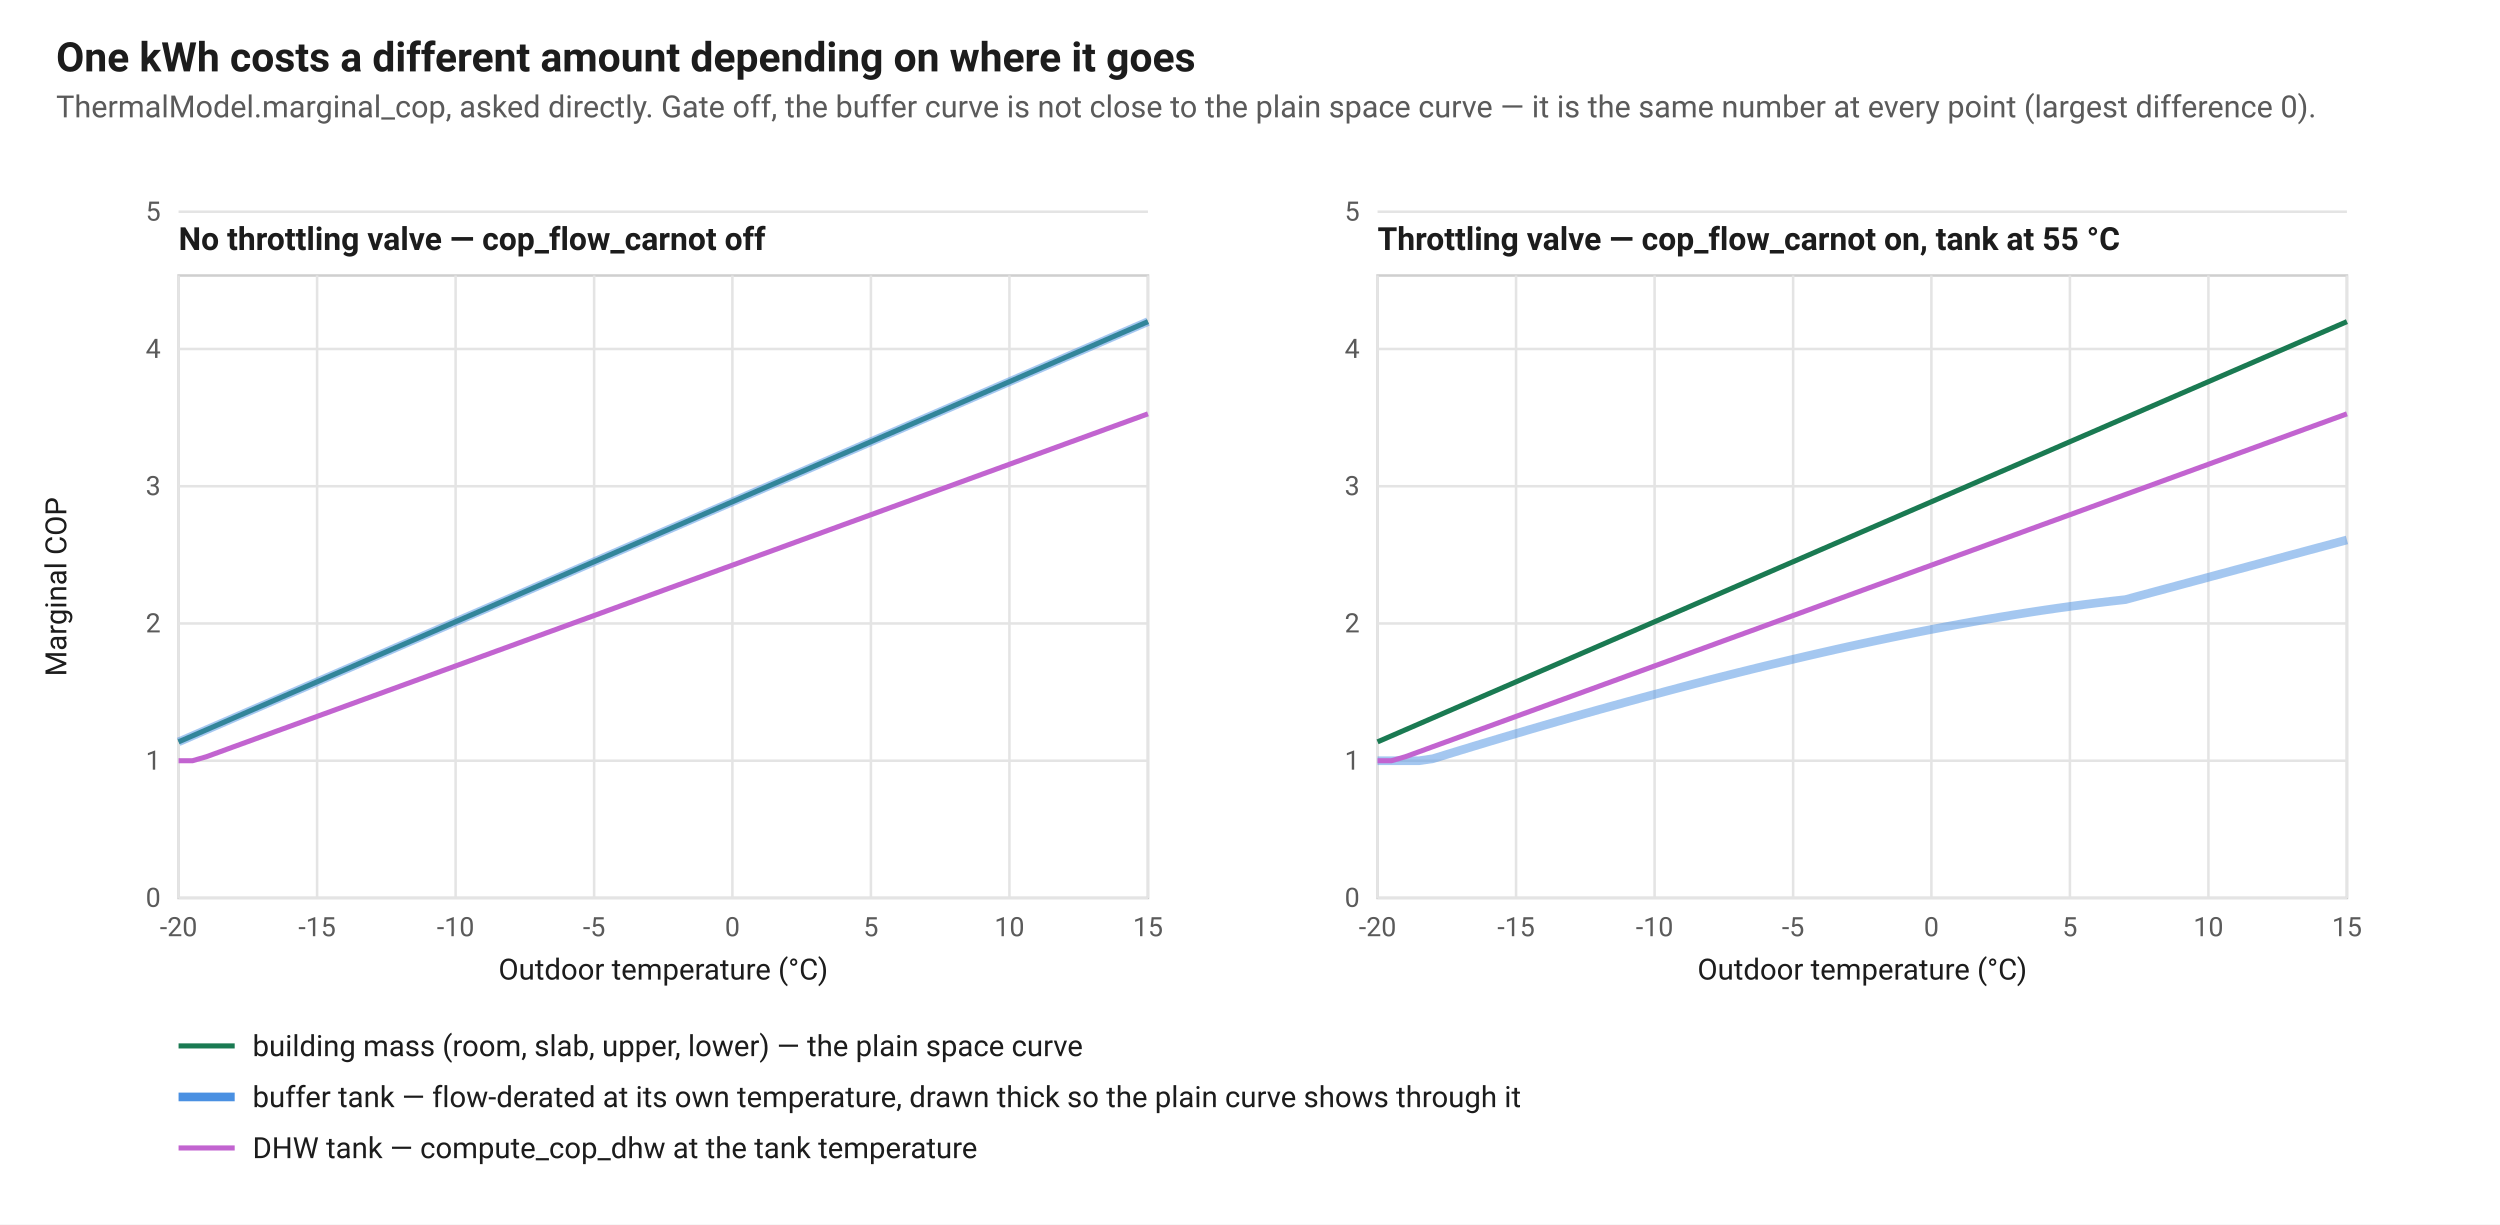
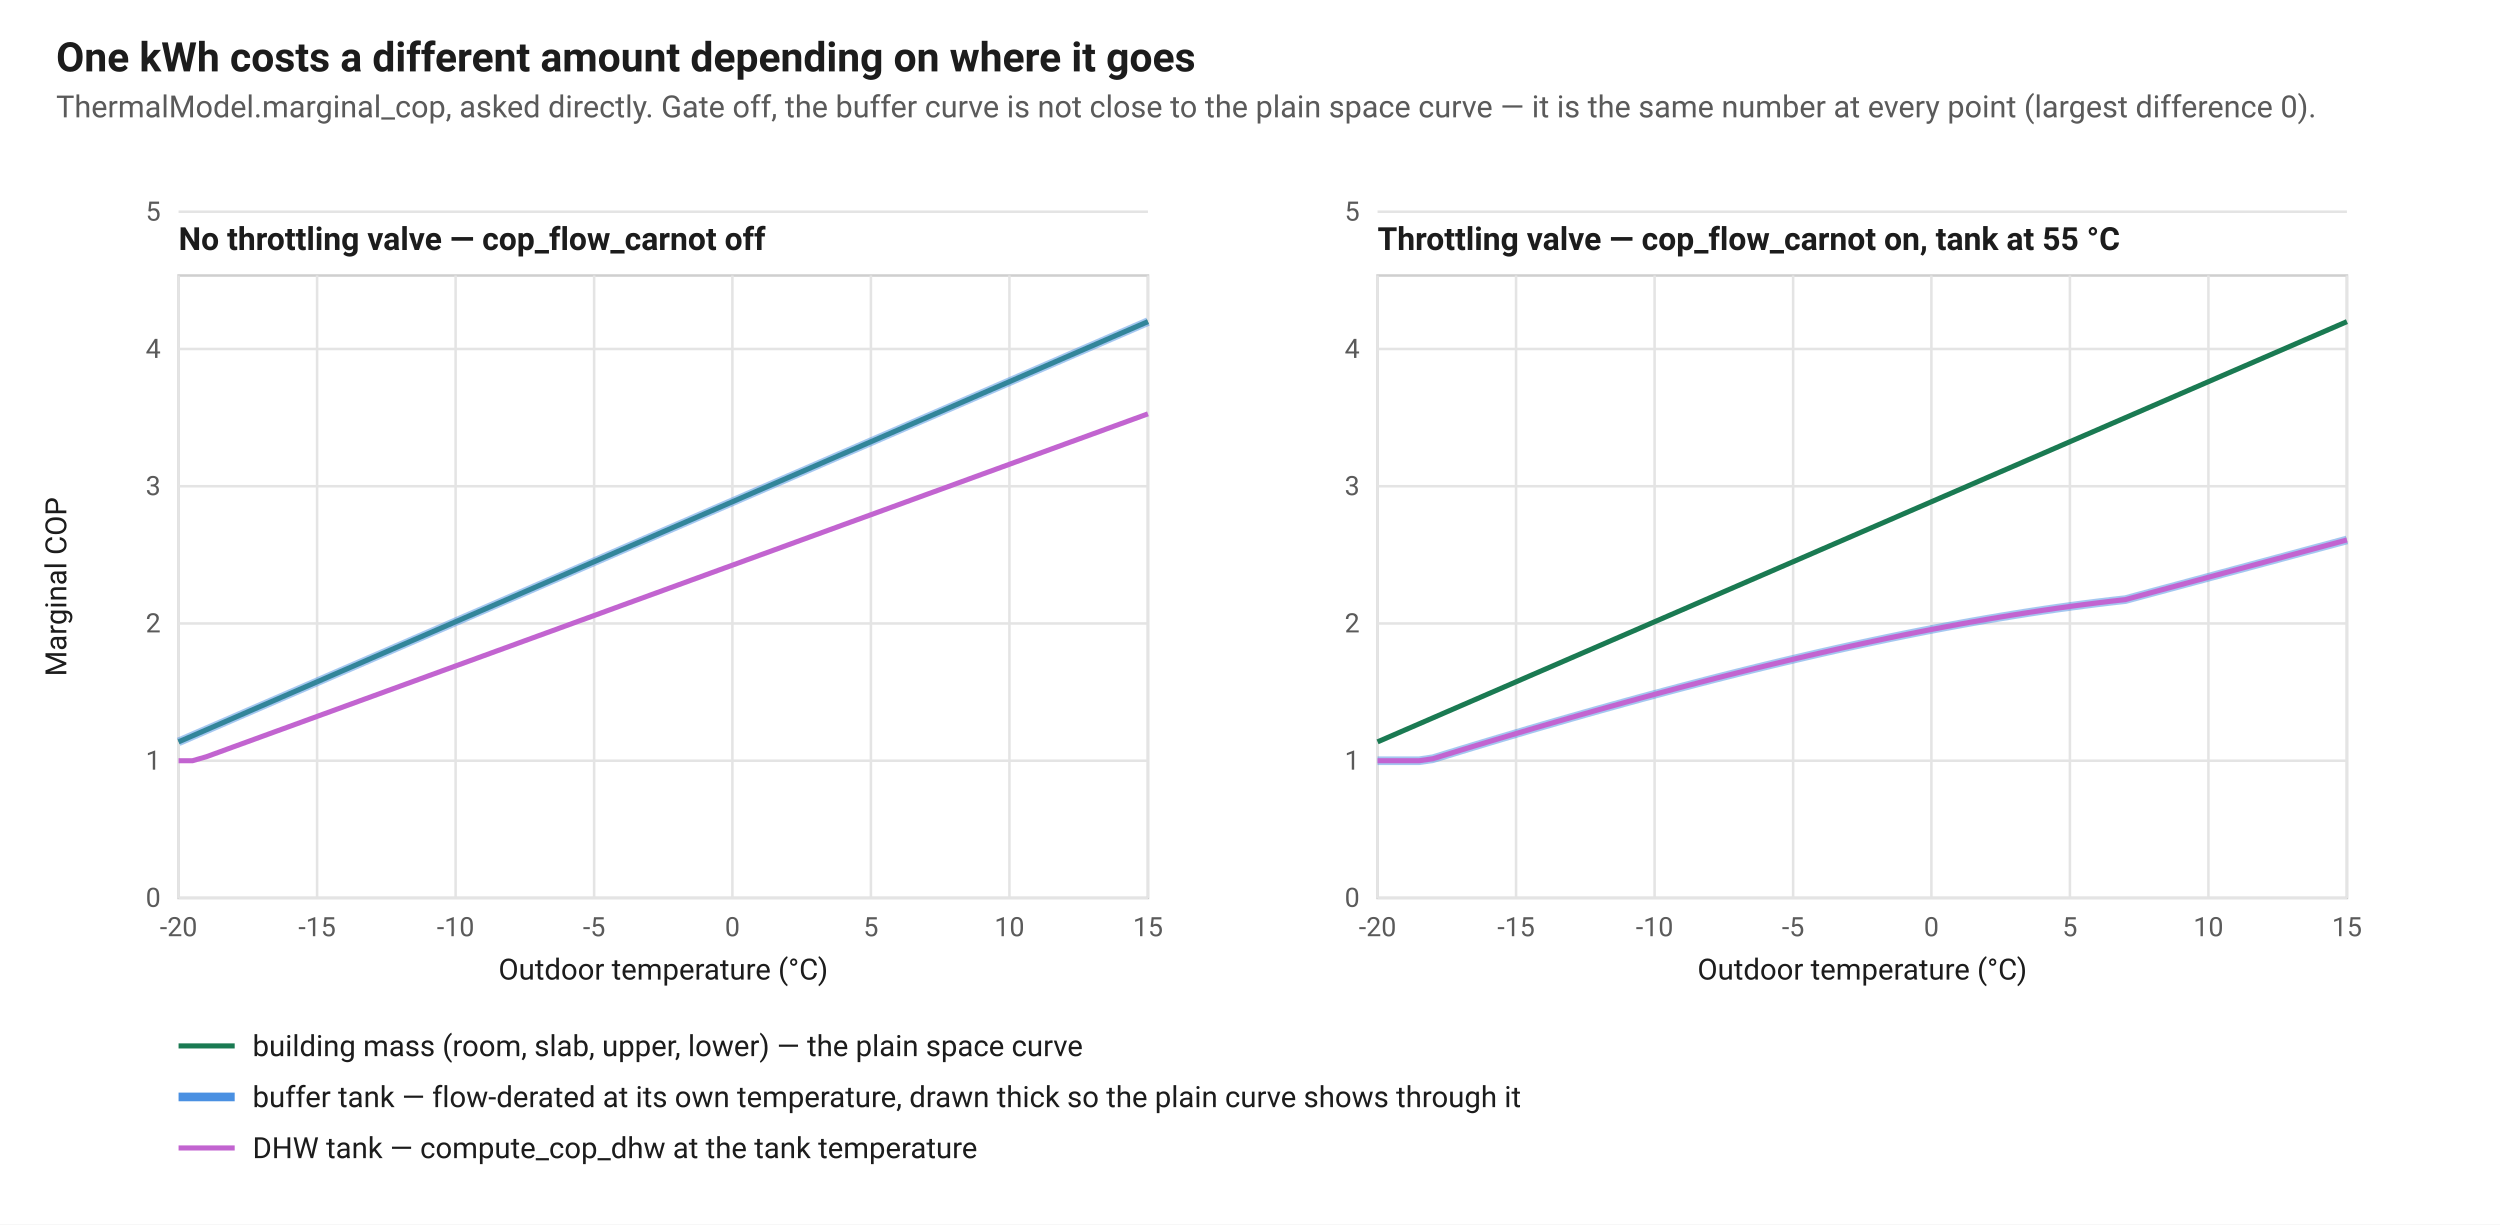
<svg xmlns="http://www.w3.org/2000/svg" viewBox="0 0 980 480" role="img" aria-label="Two plots of marginal COP against outdoor temperature from minus 20 to plus 15 degrees. Left, with the throttling-valve gate off: the buffer-tank curve lies exactly on the building-mass curve, and only the hot-water tank sits lower. Right, with the gate on: the buffer tank is derated below the building-mass curve because it charges at its own temperature.">
  <style>text { font-family: -apple-system, "Segoe UI", Roboto, Helvetica, Arial, sans-serif; }</style>
  <rect x="0" y="0" width="100%" height="100%" fill="#ffffff" />
  <text x="22" y="28" font-size="16" font-weight="700" fill="#1c1c1c">One kWh costs a different amount depending on where it goes</text>
  <text x="22" y="46" font-size="12" fill="#5a5a5a">ThermalModel.marginal_cop, asked directly. Gate off, the buffer curve is not close to the plain space curve — it is the same number at every point (largest difference 0).</text>
  <text x="70" y="98" font-size="12.5" font-weight="700" fill="#1c1c1c">No throttling valve — cop_flow_carnot off</text>
  <rect x="70" y="108" width="380" height="244" fill="#ffffff" stroke="#cfcfcf" />
  <line x1="70.0" y1="108" x2="70.0" y2="352" stroke="#e4e4e4" />
  <text x="70.0" y="367" font-size="10.5" text-anchor="middle" fill="#5a5a5a">-20</text>
  <line x1="124.3" y1="108" x2="124.3" y2="352" stroke="#e4e4e4" />
  <text x="124.3" y="367" font-size="10.5" text-anchor="middle" fill="#5a5a5a">-15</text>
  <line x1="178.6" y1="108" x2="178.6" y2="352" stroke="#e4e4e4" />
  <text x="178.6" y="367" font-size="10.5" text-anchor="middle" fill="#5a5a5a">-10</text>
  <line x1="232.9" y1="108" x2="232.9" y2="352" stroke="#e4e4e4" />
  <text x="232.9" y="367" font-size="10.5" text-anchor="middle" fill="#5a5a5a">-5</text>
  <line x1="287.1" y1="108" x2="287.1" y2="352" stroke="#e4e4e4" />
  <text x="287.1" y="367" font-size="10.5" text-anchor="middle" fill="#5a5a5a">0</text>
  <line x1="341.4" y1="108" x2="341.4" y2="352" stroke="#e4e4e4" />
  <text x="341.4" y="367" font-size="10.5" text-anchor="middle" fill="#5a5a5a">5</text>
  <line x1="395.7" y1="108" x2="395.7" y2="352" stroke="#e4e4e4" />
  <text x="395.7" y="367" font-size="10.5" text-anchor="middle" fill="#5a5a5a">10</text>
  <line x1="450.0" y1="108" x2="450.0" y2="352" stroke="#e4e4e4" />
  <text x="450.0" y="367" font-size="10.5" text-anchor="middle" fill="#5a5a5a">15</text>
  <line x1="70" y1="352.0" x2="450" y2="352.0" stroke="#e4e4e4" />
  <text x="63" y="355.5" font-size="10.5" text-anchor="end" fill="#5a5a5a">0</text>
  <line x1="70" y1="298.2" x2="450" y2="298.2" stroke="#e4e4e4" />
  <text x="63" y="301.7" font-size="10.5" text-anchor="end" fill="#5a5a5a">1</text>
  <line x1="70" y1="244.4" x2="450" y2="244.4" stroke="#e4e4e4" />
  <text x="63" y="247.9" font-size="10.5" text-anchor="end" fill="#5a5a5a">2</text>
  <line x1="70" y1="190.6" x2="450" y2="190.6" stroke="#e4e4e4" />
  <text x="63" y="194.1" font-size="10.5" text-anchor="end" fill="#5a5a5a">3</text>
  <line x1="70" y1="136.8" x2="450" y2="136.8" stroke="#e4e4e4" />
  <text x="63" y="140.3" font-size="10.5" text-anchor="end" fill="#5a5a5a">4</text>
  <line x1="70" y1="83.0" x2="450" y2="83.0" stroke="#e4e4e4" />
  <text x="63" y="86.5" font-size="10.5" text-anchor="end" fill="#5a5a5a">5</text>
  <text x="260.0" y="384" font-size="11.5" text-anchor="middle" fill="#1c1c1c">Outdoor temperature (°C)</text>
  <text x="26" y="230.0" font-size="11.5" text-anchor="middle" fill="#1c1c1c" transform="rotate(-90 26 230.0)">Marginal COP</text>
  <path d="M 70.00 290.81 L 75.43 288.46 L 80.86 286.10 L 86.29 283.75 L 91.71 281.40 L 97.14 279.04 L 102.57 276.69 L 108.00 274.34 L 113.43 271.98 L 118.86 269.63 L 124.29 267.28 L 129.71 264.92 L 135.14 262.57 L 140.57 260.22 L 146.00 257.86 L 151.43 255.51 L 156.86 253.16 L 162.29 250.80 L 167.71 248.45 L 173.14 246.10 L 178.57 243.74 L 184.00 241.39 L 189.43 239.04 L 194.86 236.68 L 200.29 234.33 L 205.71 231.98 L 211.14 229.62 L 216.57 227.27 L 222.00 224.92 L 227.43 222.56 L 232.86 220.21 L 238.29 217.86 L 243.71 215.50 L 249.14 213.15 L 254.57 210.80 L 260.00 208.44 L 265.43 206.09 L 270.86 203.74 L 276.29 201.38 L 281.71 199.03 L 287.14 196.68 L 292.57 194.32 L 298.00 191.97 L 303.43 189.62 L 308.86 187.26 L 314.29 184.91 L 319.71 182.56 L 325.14 180.20 L 330.57 177.85 L 336.00 175.50 L 341.43 173.14 L 346.86 170.79 L 352.29 168.44 L 357.71 166.08 L 363.14 163.73 L 368.57 161.38 L 374.00 159.02 L 379.43 156.67 L 384.86 154.31 L 390.29 151.96 L 395.71 149.61 L 401.14 147.25 L 406.57 144.90 L 412.00 142.55 L 417.43 140.19 L 422.86 137.84 L 428.29 135.49 L 433.71 133.13 L 439.14 130.78 L 444.57 128.43 L 450.00 126.07" fill="none" stroke="#1a7a52" stroke-width="2.0" stroke-opacity="1.0" />
  <path d="M 70.00 290.81 L 75.43 288.46 L 80.86 286.10 L 86.29 283.75 L 91.71 281.40 L 97.14 279.04 L 102.57 276.69 L 108.00 274.34 L 113.43 271.98 L 118.86 269.63 L 124.29 267.28 L 129.71 264.92 L 135.14 262.57 L 140.57 260.22 L 146.00 257.86 L 151.43 255.51 L 156.86 253.16 L 162.29 250.80 L 167.71 248.45 L 173.14 246.10 L 178.57 243.74 L 184.00 241.39 L 189.43 239.04 L 194.86 236.68 L 200.29 234.33 L 205.71 231.98 L 211.14 229.62 L 216.57 227.27 L 222.00 224.92 L 227.43 222.56 L 232.86 220.21 L 238.29 217.86 L 243.71 215.50 L 249.14 213.15 L 254.57 210.80 L 260.00 208.44 L 265.43 206.09 L 270.86 203.74 L 276.29 201.38 L 281.71 199.03 L 287.14 196.68 L 292.57 194.32 L 298.00 191.97 L 303.43 189.62 L 308.86 187.26 L 314.29 184.91 L 319.71 182.56 L 325.14 180.20 L 330.57 177.85 L 336.00 175.50 L 341.43 173.14 L 346.86 170.79 L 352.29 168.44 L 357.71 166.08 L 363.14 163.73 L 368.57 161.38 L 374.00 159.02 L 379.43 156.67 L 384.86 154.31 L 390.29 151.96 L 395.71 149.61 L 401.14 147.25 L 406.57 144.90 L 412.00 142.55 L 417.43 140.19 L 422.86 137.84 L 428.29 135.49 L 433.71 133.13 L 439.14 130.78 L 444.57 128.43 L 450.00 126.07" fill="none" stroke="#4a90e2" stroke-width="3.4" stroke-opacity="0.5" />
  <path d="M 70.00 298.21 L 75.43 298.21 L 80.86 296.65 L 86.29 294.67 L 91.71 292.69 L 97.14 290.72 L 102.57 288.74 L 108.00 286.76 L 113.43 284.79 L 118.86 282.81 L 124.29 280.83 L 129.71 278.86 L 135.14 276.88 L 140.57 274.90 L 146.00 272.93 L 151.43 270.95 L 156.86 268.97 L 162.29 267.00 L 167.71 265.02 L 173.14 263.04 L 178.57 261.06 L 184.00 259.09 L 189.43 257.11 L 194.86 255.13 L 200.29 253.16 L 205.71 251.18 L 211.14 249.20 L 216.57 247.23 L 222.00 245.25 L 227.43 243.27 L 232.86 241.30 L 238.29 239.32 L 243.71 237.34 L 249.14 235.37 L 254.57 233.39 L 260.00 231.41 L 265.43 229.44 L 270.86 227.46 L 276.29 225.48 L 281.71 223.50 L 287.14 221.53 L 292.57 219.55 L 298.00 217.57 L 303.43 215.60 L 308.86 213.62 L 314.29 211.64 L 319.71 209.67 L 325.14 207.69 L 330.57 205.71 L 336.00 203.74 L 341.43 201.76 L 346.86 199.78 L 352.29 197.81 L 357.71 195.83 L 363.14 193.85 L 368.57 191.88 L 374.00 189.90 L 379.43 187.92 L 384.86 185.94 L 390.29 183.97 L 395.71 181.99 L 401.14 180.01 L 406.57 178.04 L 412.00 176.06 L 417.43 174.08 L 422.86 172.11 L 428.29 170.13 L 433.71 168.15 L 439.14 166.18 L 444.57 164.20 L 450.00 162.22" fill="none" stroke="#c264d0" stroke-width="2.0" stroke-opacity="1.0" />
  <text x="540" y="98" font-size="12.5" font-weight="700" fill="#1c1c1c">Throttling valve — cop_flow_carnot on, tank at 55 °C</text>
  <rect x="540" y="108" width="380" height="244" fill="#ffffff" stroke="#cfcfcf" />
  <line x1="540.0" y1="108" x2="540.0" y2="352" stroke="#e4e4e4" />
  <text x="540.0" y="367" font-size="10.5" text-anchor="middle" fill="#5a5a5a">-20</text>
  <line x1="594.3" y1="108" x2="594.3" y2="352" stroke="#e4e4e4" />
  <text x="594.3" y="367" font-size="10.5" text-anchor="middle" fill="#5a5a5a">-15</text>
  <line x1="648.6" y1="108" x2="648.6" y2="352" stroke="#e4e4e4" />
  <text x="648.6" y="367" font-size="10.5" text-anchor="middle" fill="#5a5a5a">-10</text>
  <line x1="702.9" y1="108" x2="702.9" y2="352" stroke="#e4e4e4" />
  <text x="702.9" y="367" font-size="10.5" text-anchor="middle" fill="#5a5a5a">-5</text>
  <line x1="757.1" y1="108" x2="757.1" y2="352" stroke="#e4e4e4" />
  <text x="757.1" y="367" font-size="10.5" text-anchor="middle" fill="#5a5a5a">0</text>
  <line x1="811.4" y1="108" x2="811.4" y2="352" stroke="#e4e4e4" />
  <text x="811.4" y="367" font-size="10.5" text-anchor="middle" fill="#5a5a5a">5</text>
  <line x1="865.7" y1="108" x2="865.7" y2="352" stroke="#e4e4e4" />
  <text x="865.7" y="367" font-size="10.5" text-anchor="middle" fill="#5a5a5a">10</text>
  <line x1="920.0" y1="108" x2="920.0" y2="352" stroke="#e4e4e4" />
  <text x="920.0" y="367" font-size="10.5" text-anchor="middle" fill="#5a5a5a">15</text>
  <line x1="540" y1="352.0" x2="920" y2="352.0" stroke="#e4e4e4" />
  <text x="533" y="355.5" font-size="10.5" text-anchor="end" fill="#5a5a5a">0</text>
  <line x1="540" y1="298.2" x2="920" y2="298.2" stroke="#e4e4e4" />
  <text x="533" y="301.7" font-size="10.5" text-anchor="end" fill="#5a5a5a">1</text>
  <line x1="540" y1="244.4" x2="920" y2="244.4" stroke="#e4e4e4" />
  <text x="533" y="247.9" font-size="10.5" text-anchor="end" fill="#5a5a5a">2</text>
  <line x1="540" y1="190.6" x2="920" y2="190.6" stroke="#e4e4e4" />
  <text x="533" y="194.1" font-size="10.5" text-anchor="end" fill="#5a5a5a">3</text>
  <line x1="540" y1="136.8" x2="920" y2="136.8" stroke="#e4e4e4" />
  <text x="533" y="140.3" font-size="10.5" text-anchor="end" fill="#5a5a5a">4</text>
  <line x1="540" y1="83.0" x2="920" y2="83.0" stroke="#e4e4e4" />
  <text x="533" y="86.5" font-size="10.5" text-anchor="end" fill="#5a5a5a">5</text>
  <text x="730.0" y="384" font-size="11.5" text-anchor="middle" fill="#1c1c1c">Outdoor temperature (°C)</text>
  <path d="M 540.00 290.81 L 545.43 288.46 L 550.86 286.10 L 556.29 283.75 L 561.71 281.40 L 567.14 279.04 L 572.57 276.69 L 578.00 274.34 L 583.43 271.98 L 588.86 269.63 L 594.29 267.28 L 599.71 264.92 L 605.14 262.57 L 610.57 260.22 L 616.00 257.86 L 621.43 255.51 L 626.86 253.16 L 632.29 250.80 L 637.71 248.45 L 643.14 246.10 L 648.57 243.74 L 654.00 241.39 L 659.43 239.04 L 664.86 236.68 L 670.29 234.33 L 675.71 231.98 L 681.14 229.62 L 686.57 227.27 L 692.00 224.92 L 697.43 222.56 L 702.86 220.21 L 708.29 217.86 L 713.71 215.50 L 719.14 213.15 L 724.57 210.80 L 730.00 208.44 L 735.43 206.09 L 740.86 203.74 L 746.29 201.38 L 751.71 199.03 L 757.14 196.68 L 762.57 194.32 L 768.00 191.97 L 773.43 189.62 L 778.86 187.26 L 784.29 184.91 L 789.71 182.56 L 795.14 180.20 L 800.57 177.85 L 806.00 175.50 L 811.43 173.14 L 816.86 170.79 L 822.29 168.44 L 827.71 166.08 L 833.14 163.73 L 838.57 161.38 L 844.00 159.02 L 849.43 156.67 L 854.86 154.31 L 860.29 151.96 L 865.71 149.61 L 871.14 147.25 L 876.57 144.90 L 882.00 142.55 L 887.43 140.19 L 892.86 137.84 L 898.29 135.49 L 903.71 133.13 L 909.14 130.78 L 914.57 128.43 L 920.00 126.07" fill="none" stroke="#1a7a52" stroke-width="2.0" stroke-opacity="1.0" />
  <path d="M 540.00 298.21 L 545.43 298.21 L 550.86 298.21 L 556.29 298.21 L 561.71 297.41 L 567.14 295.74 L 572.57 294.08 L 578.00 292.43 L 583.43 290.79 L 588.86 289.17 L 594.29 287.56 L 599.71 285.96 L 605.14 284.37 L 610.57 282.80 L 616.00 281.24 L 621.43 279.69 L 626.86 278.16 L 632.29 276.65 L 637.71 275.15 L 643.14 273.66 L 648.57 272.19 L 654.00 270.74 L 659.43 269.30 L 664.86 267.88 L 670.29 266.47 L 675.71 265.09 L 681.14 263.72 L 686.57 262.37 L 692.00 261.04 L 697.43 259.73 L 702.86 258.44 L 708.29 257.17 L 713.71 255.92 L 719.14 254.69 L 724.57 253.48 L 730.00 252.30 L 735.43 251.14 L 740.86 250.00 L 746.29 248.89 L 751.71 247.80 L 757.14 246.74 L 762.57 245.71 L 768.00 244.70 L 773.43 243.72 L 778.86 242.77 L 784.29 241.85 L 789.71 240.96 L 795.14 240.10 L 800.57 239.27 L 806.00 238.48 L 811.43 237.72 L 816.86 237.00 L 822.29 236.31 L 827.71 235.66 L 833.14 235.05 L 838.57 233.58 L 844.00 232.12 L 849.43 230.66 L 854.86 229.20 L 860.29 227.74 L 865.71 226.28 L 871.14 224.81 L 876.57 223.35 L 882.00 221.89 L 887.43 220.43 L 892.86 218.97 L 898.29 217.50 L 903.71 216.04 L 909.14 214.58 L 914.57 213.12 L 920.00 211.66" fill="none" stroke="#4a90e2" stroke-width="3.4" stroke-opacity="0.5" />
-   <path d="M 540.00 298.21 L 545.43 298.21 L 550.86 296.65 L 556.29 294.67 L 561.71 292.69 L 567.14 290.72 L 572.57 288.74 L 578.00 286.76 L 583.43 284.79 L 588.86 282.81 L 594.29 280.83 L 599.71 278.86 L 605.14 276.88 L 610.57 274.90 L 616.00 272.93 L 621.43 270.95 L 626.86 268.97 L 632.29 267.00 L 637.71 265.02 L 643.14 263.04 L 648.57 261.06 L 654.00 259.09 L 659.43 257.11 L 664.86 255.13 L 670.29 253.16 L 675.71 251.18 L 681.14 249.20 L 686.57 247.23 L 692.00 245.25 L 697.43 243.27 L 702.86 241.30 L 708.29 239.32 L 713.71 237.34 L 719.14 235.37 L 724.57 233.39 L 730.00 231.41 L 735.43 229.44 L 740.86 227.46 L 746.29 225.48 L 751.71 223.50 L 757.14 221.53 L 762.57 219.55 L 768.00 217.57 L 773.43 215.60 L 778.86 213.62 L 784.29 211.64 L 789.71 209.67 L 795.14 207.69 L 800.57 205.71 L 806.00 203.74 L 811.43 201.76 L 816.86 199.78 L 822.29 197.81 L 827.71 195.83 L 833.14 193.85 L 838.57 191.88 L 844.00 189.90 L 849.43 187.92 L 854.86 185.94 L 860.29 183.97 L 865.71 181.99 L 871.14 180.01 L 876.57 178.04 L 882.00 176.06 L 887.43 174.08 L 892.86 172.11 L 898.29 170.13 L 903.71 168.15 L 909.14 166.18 L 914.57 164.20 L 920.00 162.22" fill="none" stroke="#c264d0" stroke-width="2.0" stroke-opacity="1.0" />
+   <path d="M 540.00 298.21 L 545.43 298.21 L 550.86 298.21 L 556.29 298.21 L 561.71 297.41 L 567.14 295.74 L 572.57 294.08 L 578.00 292.43 L 583.43 290.79 L 588.86 289.17 L 594.29 287.56 L 599.71 285.96 L 605.14 284.37 L 610.57 282.80 L 616.00 281.24 L 621.43 279.69 L 626.86 278.16 L 632.29 276.65 L 637.71 275.15 L 643.14 273.66 L 648.57 272.19 L 654.00 270.74 L 659.43 269.30 L 664.86 267.88 L 670.29 266.47 L 675.71 265.09 L 681.14 263.72 L 686.57 262.37 L 692.00 261.04 L 697.43 259.73 L 702.86 258.44 L 708.29 257.17 L 713.71 255.92 L 719.14 254.69 L 724.57 253.48 L 730.00 252.30 L 735.43 251.14 L 740.86 250.00 L 746.29 248.89 L 751.71 247.80 L 757.14 246.74 L 762.57 245.71 L 768.00 244.70 L 773.43 243.72 L 778.86 242.77 L 784.29 241.85 L 789.71 240.96 L 795.14 240.10 L 800.57 239.27 L 806.00 238.48 L 811.43 237.72 L 816.86 237.00 L 822.29 236.31 L 827.71 235.66 L 833.14 235.05 L 838.57 233.58 L 844.00 232.12 L 849.43 230.66 L 854.86 229.20 L 860.29 227.74 L 865.71 226.28 L 871.14 224.81 L 876.57 223.35 L 882.00 221.89 L 887.43 220.43 L 892.86 218.97 L 898.29 217.50 L 903.71 216.04 L 909.14 214.58 L 914.57 213.12 L 920.00 211.66" fill="none" stroke="#c264d0" stroke-width="2.0" stroke-opacity="1.0" />
  <line x1="70" y1="410" x2="92" y2="410" stroke="#1a7a52" stroke-width="2.0" />
  <text x="99" y="414" font-size="11.5" fill="#1c1c1c">building mass (room, slab, upper, lower) — the plain space curve</text>
  <line x1="70" y1="430" x2="92" y2="430" stroke="#4a90e2" stroke-width="3.4" />
  <text x="99" y="434" font-size="11.5" fill="#1c1c1c">buffer tank — flow-derated at its own temperature, drawn thick so the plain curve shows through it</text>
  <line x1="70" y1="450" x2="92" y2="450" stroke="#c264d0" stroke-width="2.0" />
  <text x="99" y="454" font-size="11.5" fill="#1c1c1c">DHW tank — compute_cop_dhw at the tank temperature</text>
</svg>
